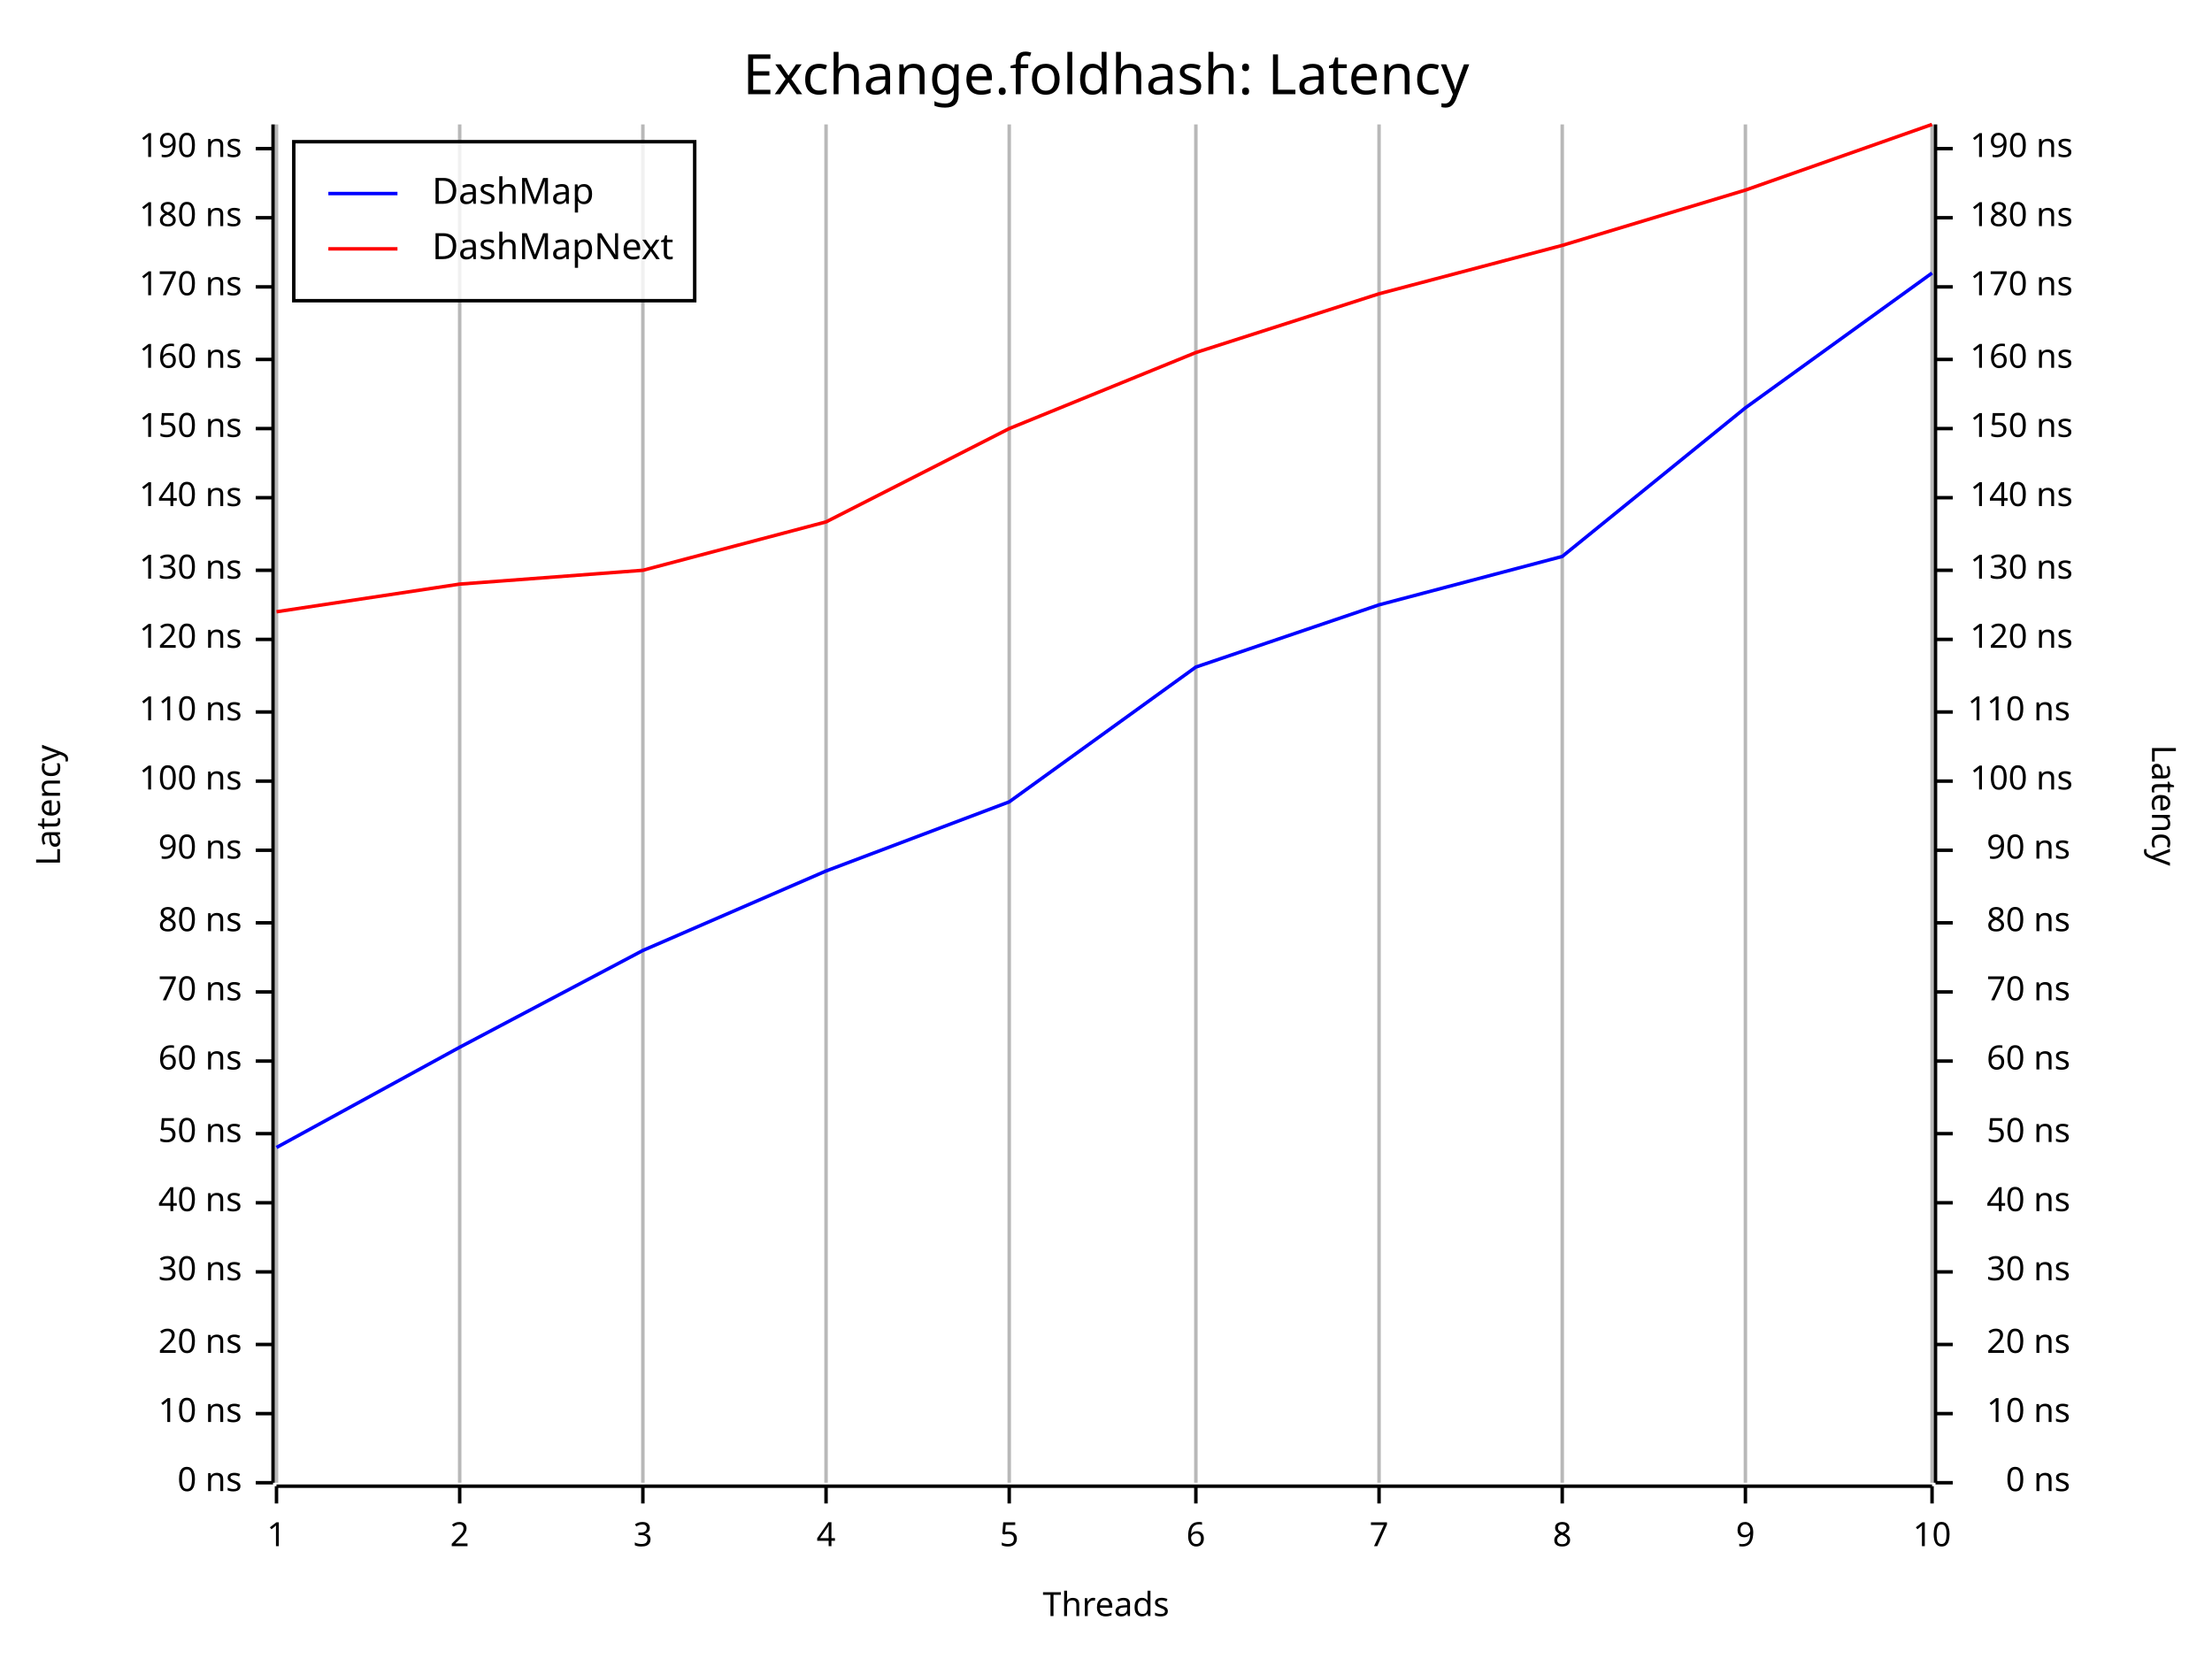
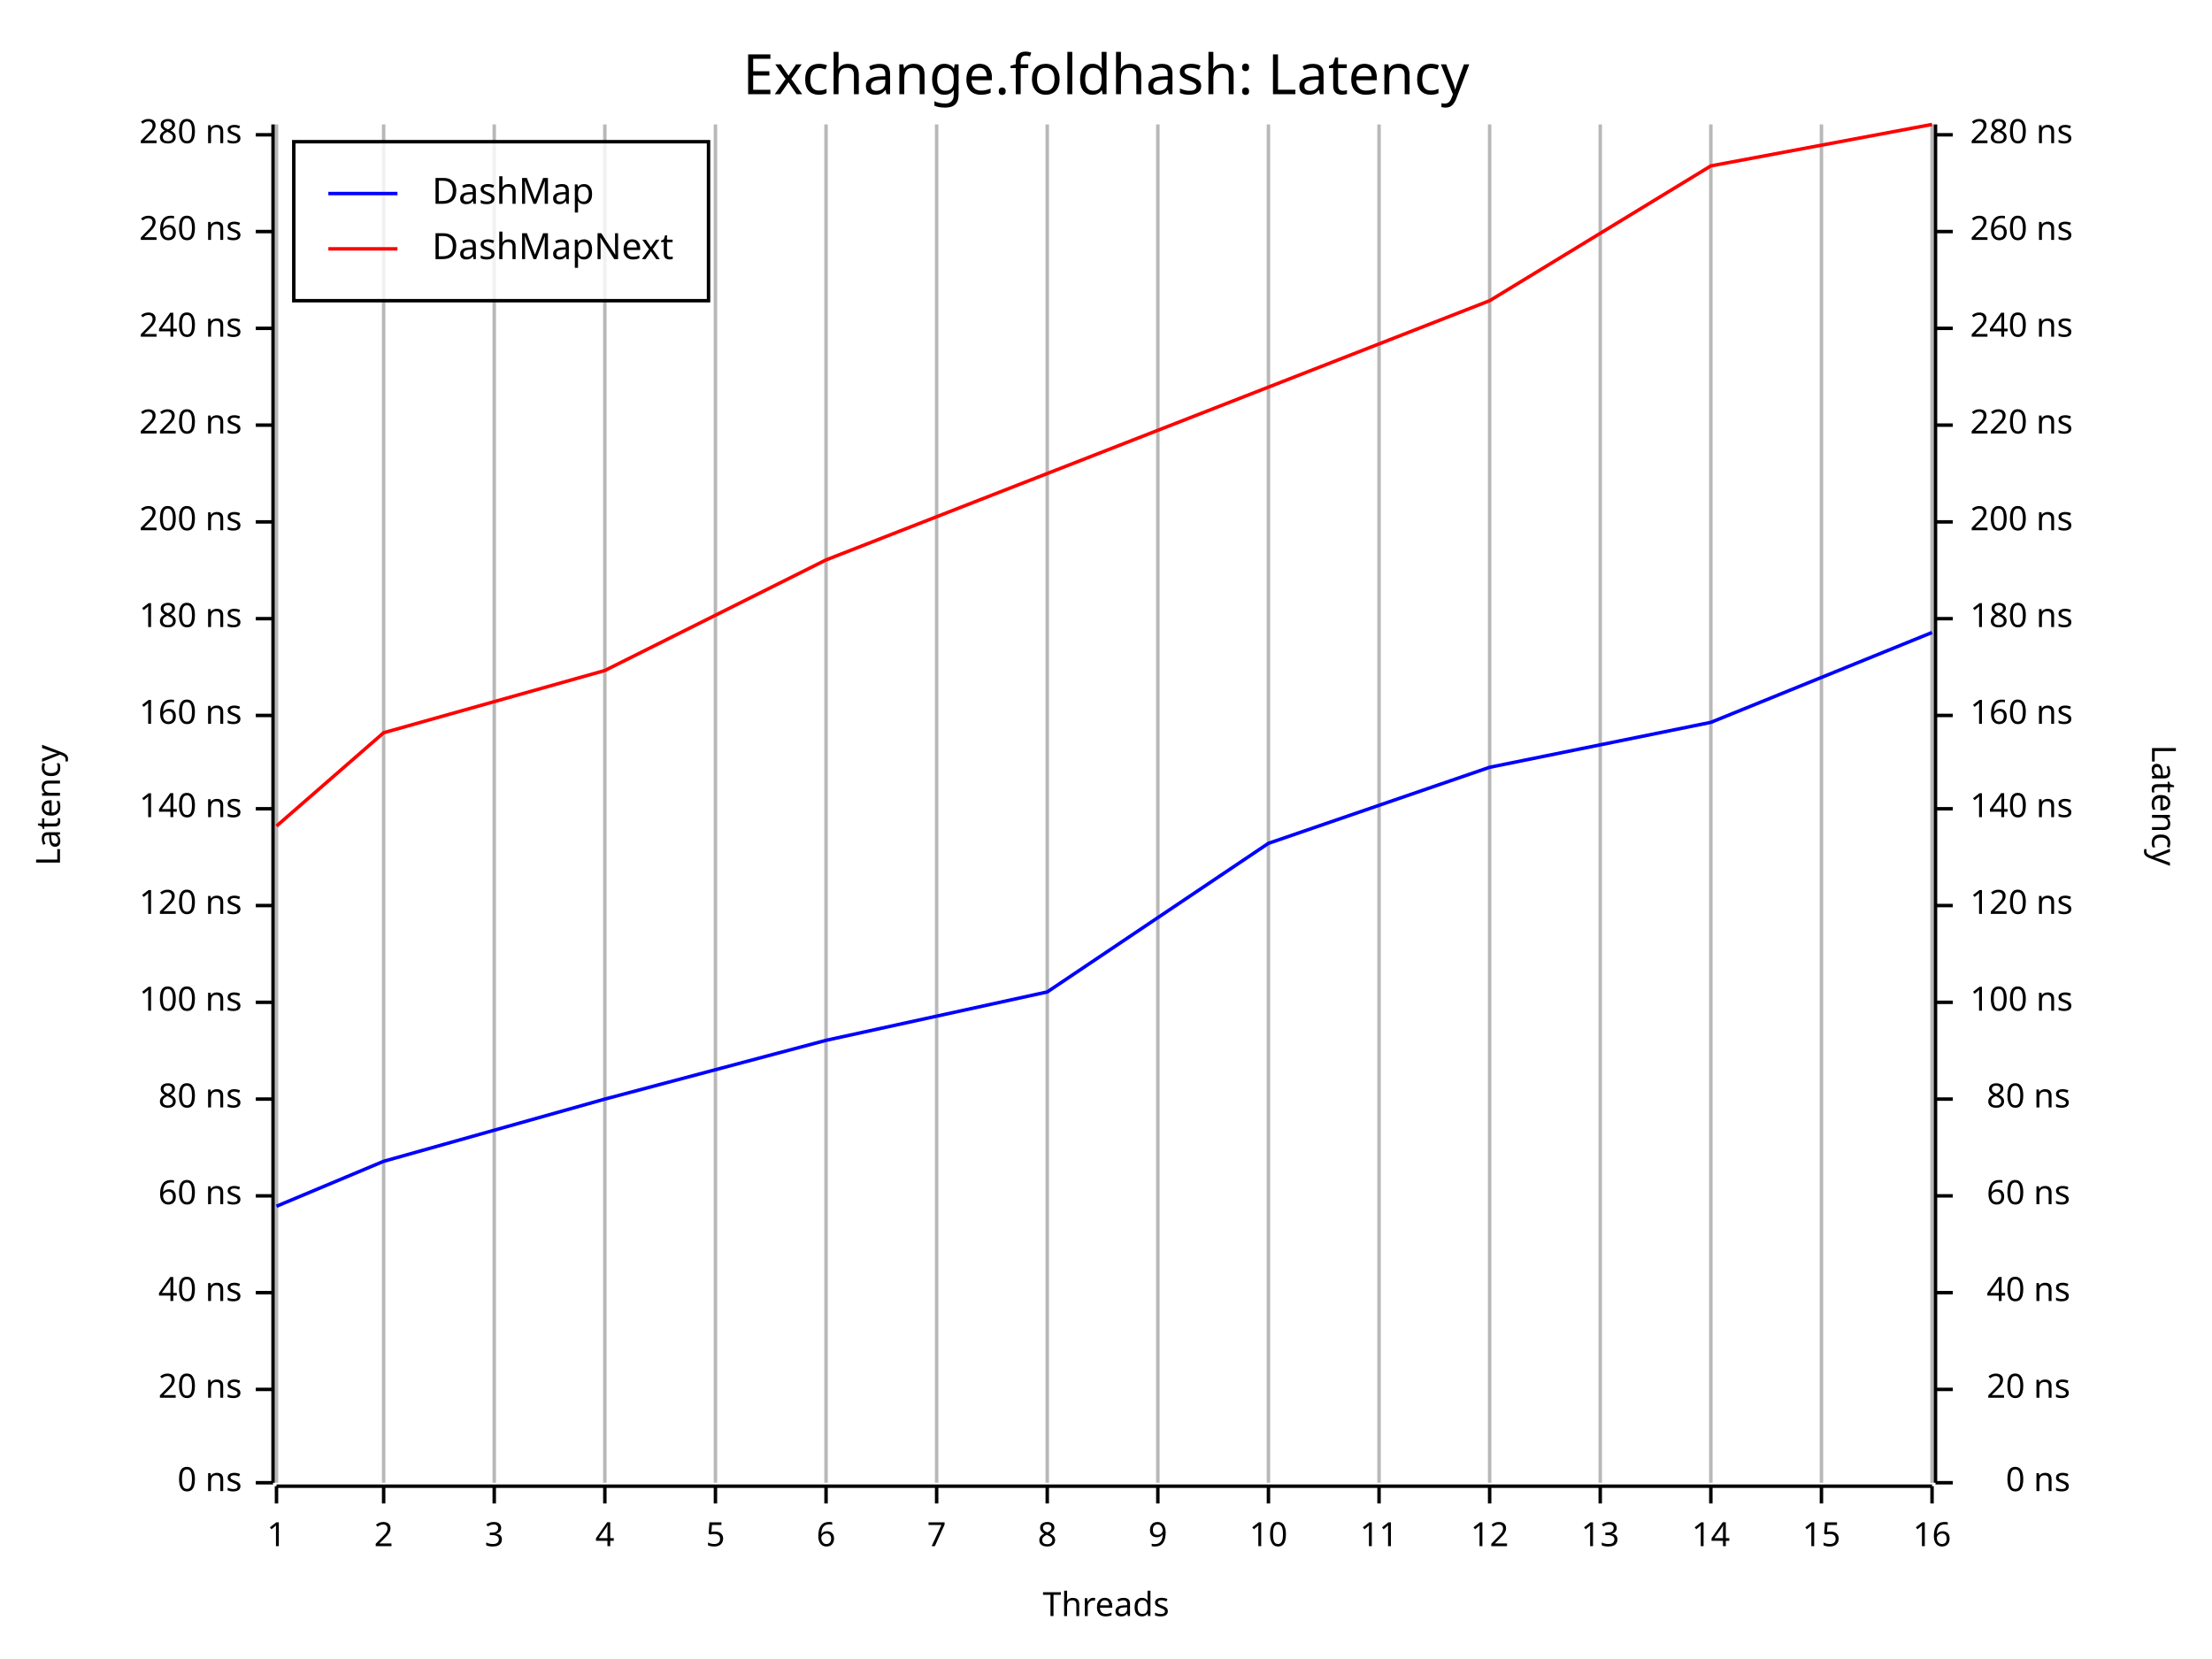
<svg xmlns="http://www.w3.org/2000/svg" width="640" height="480" viewBox="0 0 640 480">
  <rect x="0" y="0" width="640" height="480" opacity="1" fill="#FFFFFF" stroke="none" />
  <text x="320" y="15" dy="0.76em" text-anchor="middle" font-family="Fira Code" font-size="16.129" opacity="1" fill="#000000">
Exchange.foldhash: Latency
</text>
  <line opacity="0.1" stroke="#000000" stroke-width="1" x1="80" y1="429" x2="80" y2="36" />
-   <line opacity="0.1" stroke="#000000" stroke-width="1" x1="133" y1="429" x2="133" y2="36" />
-   <line opacity="0.1" stroke="#000000" stroke-width="1" x1="186" y1="429" x2="186" y2="36" />
+   <line opacity="0.1" stroke="#000000" stroke-width="1" x1="111" y1="429" x2="111" y2="36" />
+   <line opacity="0.1" stroke="#000000" stroke-width="1" x1="143" y1="429" x2="143" y2="36" />
+   <line opacity="0.1" stroke="#000000" stroke-width="1" x1="175" y1="429" x2="175" y2="36" />
+   <line opacity="0.1" stroke="#000000" stroke-width="1" x1="207" y1="429" x2="207" y2="36" />
  <line opacity="0.1" stroke="#000000" stroke-width="1" x1="239" y1="429" x2="239" y2="36" />
-   <line opacity="0.1" stroke="#000000" stroke-width="1" x1="292" y1="429" x2="292" y2="36" />
-   <line opacity="0.1" stroke="#000000" stroke-width="1" x1="346" y1="429" x2="346" y2="36" />
+   <line opacity="0.1" stroke="#000000" stroke-width="1" x1="271" y1="429" x2="271" y2="36" />
+   <line opacity="0.1" stroke="#000000" stroke-width="1" x1="303" y1="429" x2="303" y2="36" />
+   <line opacity="0.1" stroke="#000000" stroke-width="1" x1="335" y1="429" x2="335" y2="36" />
+   <line opacity="0.1" stroke="#000000" stroke-width="1" x1="367" y1="429" x2="367" y2="36" />
  <line opacity="0.1" stroke="#000000" stroke-width="1" x1="399" y1="429" x2="399" y2="36" />
-   <line opacity="0.1" stroke="#000000" stroke-width="1" x1="452" y1="429" x2="452" y2="36" />
-   <line opacity="0.1" stroke="#000000" stroke-width="1" x1="505" y1="429" x2="505" y2="36" />
+   <line opacity="0.1" stroke="#000000" stroke-width="1" x1="431" y1="429" x2="431" y2="36" />
+   <line opacity="0.1" stroke="#000000" stroke-width="1" x1="463" y1="429" x2="463" y2="36" />
+   <line opacity="0.1" stroke="#000000" stroke-width="1" x1="495" y1="429" x2="495" y2="36" />
+   <line opacity="0.1" stroke="#000000" stroke-width="1" x1="527" y1="429" x2="527" y2="36" />
  <line opacity="0.1" stroke="#000000" stroke-width="1" x1="559" y1="429" x2="559" y2="36" />
  <text x="10" y="233" dy="0.76em" text-anchor="middle" font-family="sans-serif" font-size="9.677" opacity="1" fill="#000000" transform="rotate(270, 10, 233)">
Latency
</text>
  <text x="320" y="470" dy="-0.5ex" text-anchor="middle" font-family="sans-serif" font-size="9.677" opacity="1" fill="#000000">
Threads
</text>
  <text x="630" y="233" dy="0.76em" text-anchor="middle" font-family="sans-serif" font-size="9.677" opacity="1" fill="#000000" transform="rotate(90, 630, 233)">
Latency
</text>
  <line opacity="0.2" stroke="#000000" stroke-width="1" x1="80" y1="429" x2="80" y2="36" />
-   <line opacity="0.2" stroke="#000000" stroke-width="1" x1="133" y1="429" x2="133" y2="36" />
-   <line opacity="0.2" stroke="#000000" stroke-width="1" x1="186" y1="429" x2="186" y2="36" />
+   <line opacity="0.2" stroke="#000000" stroke-width="1" x1="111" y1="429" x2="111" y2="36" />
+   <line opacity="0.2" stroke="#000000" stroke-width="1" x1="143" y1="429" x2="143" y2="36" />
+   <line opacity="0.2" stroke="#000000" stroke-width="1" x1="175" y1="429" x2="175" y2="36" />
+   <line opacity="0.2" stroke="#000000" stroke-width="1" x1="207" y1="429" x2="207" y2="36" />
  <line opacity="0.2" stroke="#000000" stroke-width="1" x1="239" y1="429" x2="239" y2="36" />
-   <line opacity="0.2" stroke="#000000" stroke-width="1" x1="292" y1="429" x2="292" y2="36" />
-   <line opacity="0.2" stroke="#000000" stroke-width="1" x1="346" y1="429" x2="346" y2="36" />
+   <line opacity="0.2" stroke="#000000" stroke-width="1" x1="271" y1="429" x2="271" y2="36" />
+   <line opacity="0.2" stroke="#000000" stroke-width="1" x1="303" y1="429" x2="303" y2="36" />
+   <line opacity="0.2" stroke="#000000" stroke-width="1" x1="335" y1="429" x2="335" y2="36" />
+   <line opacity="0.2" stroke="#000000" stroke-width="1" x1="367" y1="429" x2="367" y2="36" />
  <line opacity="0.2" stroke="#000000" stroke-width="1" x1="399" y1="429" x2="399" y2="36" />
-   <line opacity="0.2" stroke="#000000" stroke-width="1" x1="452" y1="429" x2="452" y2="36" />
-   <line opacity="0.2" stroke="#000000" stroke-width="1" x1="505" y1="429" x2="505" y2="36" />
+   <line opacity="0.2" stroke="#000000" stroke-width="1" x1="431" y1="429" x2="431" y2="36" />
+   <line opacity="0.2" stroke="#000000" stroke-width="1" x1="463" y1="429" x2="463" y2="36" />
+   <line opacity="0.2" stroke="#000000" stroke-width="1" x1="495" y1="429" x2="495" y2="36" />
+   <line opacity="0.2" stroke="#000000" stroke-width="1" x1="527" y1="429" x2="527" y2="36" />
  <line opacity="0.2" stroke="#000000" stroke-width="1" x1="559" y1="429" x2="559" y2="36" />
  <polyline fill="none" opacity="1" stroke="#000000" stroke-width="1" points="79,36 79,429 " />
  <text x="70" y="429" dy="0.5ex" text-anchor="end" font-family="sans-serif" font-size="9.677" opacity="1" fill="#000000">
0 ns
</text>
  <polyline fill="none" opacity="1" stroke="#000000" stroke-width="1" points="74,429 79,429 " />
-   <text x="70" y="409" dy="0.5ex" text-anchor="end" font-family="sans-serif" font-size="9.677" opacity="1" fill="#000000">
- 10 ns
- </text>
-   <polyline fill="none" opacity="1" stroke="#000000" stroke-width="1" points="74,409 79,409 " />
-   <text x="70" y="389" dy="0.5ex" text-anchor="end" font-family="sans-serif" font-size="9.677" opacity="1" fill="#000000">
+   <text x="70" y="402" dy="0.5ex" text-anchor="end" font-family="sans-serif" font-size="9.677" opacity="1" fill="#000000">
20 ns
</text>
-   <polyline fill="none" opacity="1" stroke="#000000" stroke-width="1" points="74,389 79,389 " />
-   <text x="70" y="368" dy="0.5ex" text-anchor="end" font-family="sans-serif" font-size="9.677" opacity="1" fill="#000000">
- 30 ns
- </text>
-   <polyline fill="none" opacity="1" stroke="#000000" stroke-width="1" points="74,368 79,368 " />
-   <text x="70" y="348" dy="0.5ex" text-anchor="end" font-family="sans-serif" font-size="9.677" opacity="1" fill="#000000">
+   <polyline fill="none" opacity="1" stroke="#000000" stroke-width="1" points="74,402 79,402 " />
+   <text x="70" y="374" dy="0.5ex" text-anchor="end" font-family="sans-serif" font-size="9.677" opacity="1" fill="#000000">
40 ns
</text>
-   <polyline fill="none" opacity="1" stroke="#000000" stroke-width="1" points="74,348 79,348 " />
-   <text x="70" y="328" dy="0.5ex" text-anchor="end" font-family="sans-serif" font-size="9.677" opacity="1" fill="#000000">
- 50 ns
- </text>
-   <polyline fill="none" opacity="1" stroke="#000000" stroke-width="1" points="74,328 79,328 " />
-   <text x="70" y="307" dy="0.5ex" text-anchor="end" font-family="sans-serif" font-size="9.677" opacity="1" fill="#000000">
+   <polyline fill="none" opacity="1" stroke="#000000" stroke-width="1" points="74,374 79,374 " />
+   <text x="70" y="346" dy="0.5ex" text-anchor="end" font-family="sans-serif" font-size="9.677" opacity="1" fill="#000000">
60 ns
</text>
-   <polyline fill="none" opacity="1" stroke="#000000" stroke-width="1" points="74,307 79,307 " />
-   <text x="70" y="287" dy="0.5ex" text-anchor="end" font-family="sans-serif" font-size="9.677" opacity="1" fill="#000000">
- 70 ns
- </text>
-   <polyline fill="none" opacity="1" stroke="#000000" stroke-width="1" points="74,287 79,287 " />
-   <text x="70" y="267" dy="0.5ex" text-anchor="end" font-family="sans-serif" font-size="9.677" opacity="1" fill="#000000">
+   <polyline fill="none" opacity="1" stroke="#000000" stroke-width="1" points="74,346 79,346 " />
+   <text x="70" y="318" dy="0.5ex" text-anchor="end" font-family="sans-serif" font-size="9.677" opacity="1" fill="#000000">
80 ns
</text>
-   <polyline fill="none" opacity="1" stroke="#000000" stroke-width="1" points="74,267 79,267 " />
-   <text x="70" y="246" dy="0.5ex" text-anchor="end" font-family="sans-serif" font-size="9.677" opacity="1" fill="#000000">
- 90 ns
- </text>
-   <polyline fill="none" opacity="1" stroke="#000000" stroke-width="1" points="74,246 79,246 " />
-   <text x="70" y="226" dy="0.5ex" text-anchor="end" font-family="sans-serif" font-size="9.677" opacity="1" fill="#000000">
+   <polyline fill="none" opacity="1" stroke="#000000" stroke-width="1" points="74,318 79,318 " />
+   <text x="70" y="290" dy="0.5ex" text-anchor="end" font-family="sans-serif" font-size="9.677" opacity="1" fill="#000000">
100 ns
</text>
-   <polyline fill="none" opacity="1" stroke="#000000" stroke-width="1" points="74,226 79,226 " />
-   <text x="70" y="206" dy="0.5ex" text-anchor="end" font-family="sans-serif" font-size="9.677" opacity="1" fill="#000000">
- 110 ns
- </text>
-   <polyline fill="none" opacity="1" stroke="#000000" stroke-width="1" points="74,206 79,206 " />
-   <text x="70" y="185" dy="0.5ex" text-anchor="end" font-family="sans-serif" font-size="9.677" opacity="1" fill="#000000">
+   <polyline fill="none" opacity="1" stroke="#000000" stroke-width="1" points="74,290 79,290 " />
+   <text x="70" y="262" dy="0.5ex" text-anchor="end" font-family="sans-serif" font-size="9.677" opacity="1" fill="#000000">
120 ns
</text>
-   <polyline fill="none" opacity="1" stroke="#000000" stroke-width="1" points="74,185 79,185 " />
-   <text x="70" y="165" dy="0.5ex" text-anchor="end" font-family="sans-serif" font-size="9.677" opacity="1" fill="#000000">
- 130 ns
- </text>
-   <polyline fill="none" opacity="1" stroke="#000000" stroke-width="1" points="74,165 79,165 " />
-   <text x="70" y="144" dy="0.5ex" text-anchor="end" font-family="sans-serif" font-size="9.677" opacity="1" fill="#000000">
+   <polyline fill="none" opacity="1" stroke="#000000" stroke-width="1" points="74,262 79,262 " />
+   <text x="70" y="234" dy="0.5ex" text-anchor="end" font-family="sans-serif" font-size="9.677" opacity="1" fill="#000000">
140 ns
</text>
-   <polyline fill="none" opacity="1" stroke="#000000" stroke-width="1" points="74,144 79,144 " />
-   <text x="70" y="124" dy="0.5ex" text-anchor="end" font-family="sans-serif" font-size="9.677" opacity="1" fill="#000000">
- 150 ns
- </text>
-   <polyline fill="none" opacity="1" stroke="#000000" stroke-width="1" points="74,124 79,124 " />
-   <text x="70" y="104" dy="0.5ex" text-anchor="end" font-family="sans-serif" font-size="9.677" opacity="1" fill="#000000">
+   <polyline fill="none" opacity="1" stroke="#000000" stroke-width="1" points="74,234 79,234 " />
+   <text x="70" y="207" dy="0.5ex" text-anchor="end" font-family="sans-serif" font-size="9.677" opacity="1" fill="#000000">
160 ns
</text>
-   <polyline fill="none" opacity="1" stroke="#000000" stroke-width="1" points="74,104 79,104 " />
-   <text x="70" y="83" dy="0.5ex" text-anchor="end" font-family="sans-serif" font-size="9.677" opacity="1" fill="#000000">
- 170 ns
- </text>
-   <polyline fill="none" opacity="1" stroke="#000000" stroke-width="1" points="74,83 79,83 " />
-   <text x="70" y="63" dy="0.5ex" text-anchor="end" font-family="sans-serif" font-size="9.677" opacity="1" fill="#000000">
+   <polyline fill="none" opacity="1" stroke="#000000" stroke-width="1" points="74,207 79,207 " />
+   <text x="70" y="179" dy="0.5ex" text-anchor="end" font-family="sans-serif" font-size="9.677" opacity="1" fill="#000000">
180 ns
</text>
-   <polyline fill="none" opacity="1" stroke="#000000" stroke-width="1" points="74,63 79,63 " />
-   <text x="70" y="43" dy="0.5ex" text-anchor="end" font-family="sans-serif" font-size="9.677" opacity="1" fill="#000000">
- 190 ns
- </text>
-   <polyline fill="none" opacity="1" stroke="#000000" stroke-width="1" points="74,43 79,43 " />
+   <polyline fill="none" opacity="1" stroke="#000000" stroke-width="1" points="74,179 79,179 " />
+   <text x="70" y="151" dy="0.5ex" text-anchor="end" font-family="sans-serif" font-size="9.677" opacity="1" fill="#000000">
+ 200 ns
+ </text>
+   <polyline fill="none" opacity="1" stroke="#000000" stroke-width="1" points="74,151 79,151 " />
+   <text x="70" y="123" dy="0.5ex" text-anchor="end" font-family="sans-serif" font-size="9.677" opacity="1" fill="#000000">
+ 220 ns
+ </text>
+   <polyline fill="none" opacity="1" stroke="#000000" stroke-width="1" points="74,123 79,123 " />
+   <text x="70" y="95" dy="0.5ex" text-anchor="end" font-family="sans-serif" font-size="9.677" opacity="1" fill="#000000">
+ 240 ns
+ </text>
+   <polyline fill="none" opacity="1" stroke="#000000" stroke-width="1" points="74,95 79,95 " />
+   <text x="70" y="67" dy="0.5ex" text-anchor="end" font-family="sans-serif" font-size="9.677" opacity="1" fill="#000000">
+ 260 ns
+ </text>
+   <polyline fill="none" opacity="1" stroke="#000000" stroke-width="1" points="74,67 79,67 " />
+   <text x="70" y="39" dy="0.5ex" text-anchor="end" font-family="sans-serif" font-size="9.677" opacity="1" fill="#000000">
+ 280 ns
+ </text>
+   <polyline fill="none" opacity="1" stroke="#000000" stroke-width="1" points="74,39 79,39 " />
  <polyline fill="none" opacity="1" stroke="#000000" stroke-width="1" points="80,430 559,430 " />
  <text x="80" y="440" dy="0.76em" text-anchor="middle" font-family="sans-serif" font-size="9.677" opacity="1" fill="#000000">
1
</text>
  <polyline fill="none" opacity="1" stroke="#000000" stroke-width="1" points="80,430 80,435 " />
-   <text x="133" y="440" dy="0.76em" text-anchor="middle" font-family="sans-serif" font-size="9.677" opacity="1" fill="#000000">
+   <text x="111" y="440" dy="0.76em" text-anchor="middle" font-family="sans-serif" font-size="9.677" opacity="1" fill="#000000">
2
</text>
-   <polyline fill="none" opacity="1" stroke="#000000" stroke-width="1" points="133,430 133,435 " />
-   <text x="186" y="440" dy="0.76em" text-anchor="middle" font-family="sans-serif" font-size="9.677" opacity="1" fill="#000000">
+   <polyline fill="none" opacity="1" stroke="#000000" stroke-width="1" points="111,430 111,435 " />
+   <text x="143" y="440" dy="0.76em" text-anchor="middle" font-family="sans-serif" font-size="9.677" opacity="1" fill="#000000">
3
</text>
-   <polyline fill="none" opacity="1" stroke="#000000" stroke-width="1" points="186,430 186,435 " />
+   <polyline fill="none" opacity="1" stroke="#000000" stroke-width="1" points="143,430 143,435 " />
+   <text x="175" y="440" dy="0.76em" text-anchor="middle" font-family="sans-serif" font-size="9.677" opacity="1" fill="#000000">
+ 4
+ </text>
+   <polyline fill="none" opacity="1" stroke="#000000" stroke-width="1" points="175,430 175,435 " />
+   <text x="207" y="440" dy="0.76em" text-anchor="middle" font-family="sans-serif" font-size="9.677" opacity="1" fill="#000000">
+ 5
+ </text>
+   <polyline fill="none" opacity="1" stroke="#000000" stroke-width="1" points="207,430 207,435 " />
  <text x="239" y="440" dy="0.76em" text-anchor="middle" font-family="sans-serif" font-size="9.677" opacity="1" fill="#000000">
- 4
+ 6
</text>
  <polyline fill="none" opacity="1" stroke="#000000" stroke-width="1" points="239,430 239,435 " />
-   <text x="292" y="440" dy="0.76em" text-anchor="middle" font-family="sans-serif" font-size="9.677" opacity="1" fill="#000000">
- 5
- </text>
-   <polyline fill="none" opacity="1" stroke="#000000" stroke-width="1" points="292,430 292,435 " />
-   <text x="346" y="440" dy="0.76em" text-anchor="middle" font-family="sans-serif" font-size="9.677" opacity="1" fill="#000000">
- 6
- </text>
-   <polyline fill="none" opacity="1" stroke="#000000" stroke-width="1" points="346,430 346,435 " />
+   <text x="271" y="440" dy="0.76em" text-anchor="middle" font-family="sans-serif" font-size="9.677" opacity="1" fill="#000000">
+ 7
+ </text>
+   <polyline fill="none" opacity="1" stroke="#000000" stroke-width="1" points="271,430 271,435 " />
+   <text x="303" y="440" dy="0.76em" text-anchor="middle" font-family="sans-serif" font-size="9.677" opacity="1" fill="#000000">
+ 8
+ </text>
+   <polyline fill="none" opacity="1" stroke="#000000" stroke-width="1" points="303,430 303,435 " />
+   <text x="335" y="440" dy="0.76em" text-anchor="middle" font-family="sans-serif" font-size="9.677" opacity="1" fill="#000000">
+ 9
+ </text>
+   <polyline fill="none" opacity="1" stroke="#000000" stroke-width="1" points="335,430 335,435 " />
+   <text x="367" y="440" dy="0.76em" text-anchor="middle" font-family="sans-serif" font-size="9.677" opacity="1" fill="#000000">
+ 10
+ </text>
+   <polyline fill="none" opacity="1" stroke="#000000" stroke-width="1" points="367,430 367,435 " />
  <text x="399" y="440" dy="0.76em" text-anchor="middle" font-family="sans-serif" font-size="9.677" opacity="1" fill="#000000">
- 7
+ 11
</text>
  <polyline fill="none" opacity="1" stroke="#000000" stroke-width="1" points="399,430 399,435 " />
-   <text x="452" y="440" dy="0.76em" text-anchor="middle" font-family="sans-serif" font-size="9.677" opacity="1" fill="#000000">
- 8
- </text>
-   <polyline fill="none" opacity="1" stroke="#000000" stroke-width="1" points="452,430 452,435 " />
-   <text x="505" y="440" dy="0.76em" text-anchor="middle" font-family="sans-serif" font-size="9.677" opacity="1" fill="#000000">
- 9
- </text>
-   <polyline fill="none" opacity="1" stroke="#000000" stroke-width="1" points="505,430 505,435 " />
+   <text x="431" y="440" dy="0.76em" text-anchor="middle" font-family="sans-serif" font-size="9.677" opacity="1" fill="#000000">
+ 12
+ </text>
+   <polyline fill="none" opacity="1" stroke="#000000" stroke-width="1" points="431,430 431,435 " />
+   <text x="463" y="440" dy="0.76em" text-anchor="middle" font-family="sans-serif" font-size="9.677" opacity="1" fill="#000000">
+ 13
+ </text>
+   <polyline fill="none" opacity="1" stroke="#000000" stroke-width="1" points="463,430 463,435 " />
+   <text x="495" y="440" dy="0.76em" text-anchor="middle" font-family="sans-serif" font-size="9.677" opacity="1" fill="#000000">
+ 14
+ </text>
+   <polyline fill="none" opacity="1" stroke="#000000" stroke-width="1" points="495,430 495,435 " />
+   <text x="527" y="440" dy="0.76em" text-anchor="middle" font-family="sans-serif" font-size="9.677" opacity="1" fill="#000000">
+ 15
+ </text>
+   <polyline fill="none" opacity="1" stroke="#000000" stroke-width="1" points="527,430 527,435 " />
  <text x="559" y="440" dy="0.76em" text-anchor="middle" font-family="sans-serif" font-size="9.677" opacity="1" fill="#000000">
- 10
+ 16
</text>
  <polyline fill="none" opacity="1" stroke="#000000" stroke-width="1" points="559,430 559,435 " />
  <polyline fill="none" opacity="1" stroke="#000000" stroke-width="1" points="560,36 560,429 " />
  <text x="599" y="429" dy="0.5ex" text-anchor="end" font-family="sans-serif" font-size="9.677" opacity="1" fill="#000000">
0 ns
</text>
  <polyline fill="none" opacity="1" stroke="#000000" stroke-width="1" points="560,429 565,429 " />
-   <text x="599" y="409" dy="0.5ex" text-anchor="end" font-family="sans-serif" font-size="9.677" opacity="1" fill="#000000">
- 10 ns
- </text>
-   <polyline fill="none" opacity="1" stroke="#000000" stroke-width="1" points="560,409 565,409 " />
-   <text x="599" y="389" dy="0.5ex" text-anchor="end" font-family="sans-serif" font-size="9.677" opacity="1" fill="#000000">
+   <text x="599" y="402" dy="0.5ex" text-anchor="end" font-family="sans-serif" font-size="9.677" opacity="1" fill="#000000">
20 ns
</text>
-   <polyline fill="none" opacity="1" stroke="#000000" stroke-width="1" points="560,389 565,389 " />
-   <text x="599" y="368" dy="0.5ex" text-anchor="end" font-family="sans-serif" font-size="9.677" opacity="1" fill="#000000">
- 30 ns
- </text>
-   <polyline fill="none" opacity="1" stroke="#000000" stroke-width="1" points="560,368 565,368 " />
-   <text x="599" y="348" dy="0.5ex" text-anchor="end" font-family="sans-serif" font-size="9.677" opacity="1" fill="#000000">
+   <polyline fill="none" opacity="1" stroke="#000000" stroke-width="1" points="560,402 565,402 " />
+   <text x="599" y="374" dy="0.5ex" text-anchor="end" font-family="sans-serif" font-size="9.677" opacity="1" fill="#000000">
40 ns
</text>
-   <polyline fill="none" opacity="1" stroke="#000000" stroke-width="1" points="560,348 565,348 " />
-   <text x="599" y="328" dy="0.5ex" text-anchor="end" font-family="sans-serif" font-size="9.677" opacity="1" fill="#000000">
- 50 ns
- </text>
-   <polyline fill="none" opacity="1" stroke="#000000" stroke-width="1" points="560,328 565,328 " />
-   <text x="599" y="307" dy="0.5ex" text-anchor="end" font-family="sans-serif" font-size="9.677" opacity="1" fill="#000000">
+   <polyline fill="none" opacity="1" stroke="#000000" stroke-width="1" points="560,374 565,374 " />
+   <text x="599" y="346" dy="0.5ex" text-anchor="end" font-family="sans-serif" font-size="9.677" opacity="1" fill="#000000">
60 ns
</text>
-   <polyline fill="none" opacity="1" stroke="#000000" stroke-width="1" points="560,307 565,307 " />
-   <text x="599" y="287" dy="0.5ex" text-anchor="end" font-family="sans-serif" font-size="9.677" opacity="1" fill="#000000">
- 70 ns
- </text>
-   <polyline fill="none" opacity="1" stroke="#000000" stroke-width="1" points="560,287 565,287 " />
-   <text x="599" y="267" dy="0.5ex" text-anchor="end" font-family="sans-serif" font-size="9.677" opacity="1" fill="#000000">
+   <polyline fill="none" opacity="1" stroke="#000000" stroke-width="1" points="560,346 565,346 " />
+   <text x="599" y="318" dy="0.5ex" text-anchor="end" font-family="sans-serif" font-size="9.677" opacity="1" fill="#000000">
80 ns
</text>
-   <polyline fill="none" opacity="1" stroke="#000000" stroke-width="1" points="560,267 565,267 " />
-   <text x="599" y="246" dy="0.5ex" text-anchor="end" font-family="sans-serif" font-size="9.677" opacity="1" fill="#000000">
- 90 ns
- </text>
-   <polyline fill="none" opacity="1" stroke="#000000" stroke-width="1" points="560,246 565,246 " />
-   <text x="570" y="226" dy="0.5ex" text-anchor="start" font-family="sans-serif" font-size="9.677" opacity="1" fill="#000000">
+   <polyline fill="none" opacity="1" stroke="#000000" stroke-width="1" points="560,318 565,318 " />
+   <text x="570" y="290" dy="0.5ex" text-anchor="start" font-family="sans-serif" font-size="9.677" opacity="1" fill="#000000">
100 ns
</text>
-   <polyline fill="none" opacity="1" stroke="#000000" stroke-width="1" points="560,226 565,226 " />
-   <text x="599" y="206" dy="0.5ex" text-anchor="end" font-family="sans-serif" font-size="9.677" opacity="1" fill="#000000">
- 110 ns
- </text>
-   <polyline fill="none" opacity="1" stroke="#000000" stroke-width="1" points="560,206 565,206 " />
-   <text x="570" y="185" dy="0.5ex" text-anchor="start" font-family="sans-serif" font-size="9.677" opacity="1" fill="#000000">
+   <polyline fill="none" opacity="1" stroke="#000000" stroke-width="1" points="560,290 565,290 " />
+   <text x="570" y="262" dy="0.5ex" text-anchor="start" font-family="sans-serif" font-size="9.677" opacity="1" fill="#000000">
120 ns
</text>
-   <polyline fill="none" opacity="1" stroke="#000000" stroke-width="1" points="560,185 565,185 " />
-   <text x="570" y="165" dy="0.5ex" text-anchor="start" font-family="sans-serif" font-size="9.677" opacity="1" fill="#000000">
- 130 ns
- </text>
-   <polyline fill="none" opacity="1" stroke="#000000" stroke-width="1" points="560,165 565,165 " />
-   <text x="570" y="144" dy="0.5ex" text-anchor="start" font-family="sans-serif" font-size="9.677" opacity="1" fill="#000000">
+   <polyline fill="none" opacity="1" stroke="#000000" stroke-width="1" points="560,262 565,262 " />
+   <text x="570" y="234" dy="0.5ex" text-anchor="start" font-family="sans-serif" font-size="9.677" opacity="1" fill="#000000">
140 ns
</text>
-   <polyline fill="none" opacity="1" stroke="#000000" stroke-width="1" points="560,144 565,144 " />
-   <text x="570" y="124" dy="0.5ex" text-anchor="start" font-family="sans-serif" font-size="9.677" opacity="1" fill="#000000">
- 150 ns
- </text>
-   <polyline fill="none" opacity="1" stroke="#000000" stroke-width="1" points="560,124 565,124 " />
-   <text x="570" y="104" dy="0.5ex" text-anchor="start" font-family="sans-serif" font-size="9.677" opacity="1" fill="#000000">
+   <polyline fill="none" opacity="1" stroke="#000000" stroke-width="1" points="560,234 565,234 " />
+   <text x="570" y="207" dy="0.5ex" text-anchor="start" font-family="sans-serif" font-size="9.677" opacity="1" fill="#000000">
160 ns
</text>
-   <polyline fill="none" opacity="1" stroke="#000000" stroke-width="1" points="560,104 565,104 " />
-   <text x="570" y="83" dy="0.5ex" text-anchor="start" font-family="sans-serif" font-size="9.677" opacity="1" fill="#000000">
- 170 ns
- </text>
-   <polyline fill="none" opacity="1" stroke="#000000" stroke-width="1" points="560,83 565,83 " />
-   <text x="570" y="63" dy="0.5ex" text-anchor="start" font-family="sans-serif" font-size="9.677" opacity="1" fill="#000000">
+   <polyline fill="none" opacity="1" stroke="#000000" stroke-width="1" points="560,207 565,207 " />
+   <text x="570" y="179" dy="0.5ex" text-anchor="start" font-family="sans-serif" font-size="9.677" opacity="1" fill="#000000">
180 ns
</text>
-   <polyline fill="none" opacity="1" stroke="#000000" stroke-width="1" points="560,63 565,63 " />
-   <text x="570" y="43" dy="0.5ex" text-anchor="start" font-family="sans-serif" font-size="9.677" opacity="1" fill="#000000">
- 190 ns
- </text>
-   <polyline fill="none" opacity="1" stroke="#000000" stroke-width="1" points="560,43 565,43 " />
-   <polyline fill="none" opacity="1" stroke="#0000FF" stroke-width="1" points="80,332 133,303 186,275 239,252 292,232 346,193 399,175 452,161 505,118 559,79 " />
-   <polyline fill="none" opacity="1" stroke="#FF0000" stroke-width="1" points="80,177 133,169 186,165 239,151 292,124 346,102 399,85 452,71 505,55 559,36 " />
-   <rect x="85" y="41" width="116" height="46" opacity="0.8" fill="#FFFFFF" stroke="none" />
-   <rect x="85" y="41" width="116" height="46" opacity="1" fill="none" stroke="#000000" />
+   <polyline fill="none" opacity="1" stroke="#000000" stroke-width="1" points="560,179 565,179 " />
+   <text x="570" y="151" dy="0.5ex" text-anchor="start" font-family="sans-serif" font-size="9.677" opacity="1" fill="#000000">
+ 200 ns
+ </text>
+   <polyline fill="none" opacity="1" stroke="#000000" stroke-width="1" points="560,151 565,151 " />
+   <text x="570" y="123" dy="0.5ex" text-anchor="start" font-family="sans-serif" font-size="9.677" opacity="1" fill="#000000">
+ 220 ns
+ </text>
+   <polyline fill="none" opacity="1" stroke="#000000" stroke-width="1" points="560,123 565,123 " />
+   <text x="570" y="95" dy="0.5ex" text-anchor="start" font-family="sans-serif" font-size="9.677" opacity="1" fill="#000000">
+ 240 ns
+ </text>
+   <polyline fill="none" opacity="1" stroke="#000000" stroke-width="1" points="560,95 565,95 " />
+   <text x="570" y="67" dy="0.5ex" text-anchor="start" font-family="sans-serif" font-size="9.677" opacity="1" fill="#000000">
+ 260 ns
+ </text>
+   <polyline fill="none" opacity="1" stroke="#000000" stroke-width="1" points="560,67 565,67 " />
+   <text x="570" y="39" dy="0.5ex" text-anchor="start" font-family="sans-serif" font-size="9.677" opacity="1" fill="#000000">
+ 280 ns
+ </text>
+   <polyline fill="none" opacity="1" stroke="#000000" stroke-width="1" points="560,39 565,39 " />
+   <polyline fill="none" opacity="1" stroke="#0000FF" stroke-width="1" points="80,349 111,336 175,318 239,301 303,287 367,244 431,222 495,209 559,183 " />
+   <polyline fill="none" opacity="1" stroke="#FF0000" stroke-width="1" points="80,239 111,212 175,194 239,162 303,137 367,112 431,87 495,48 559,36 " />
+   <rect x="85" y="41" width="120" height="46" opacity="0.8" fill="#FFFFFF" stroke="none" />
+   <rect x="85" y="41" width="120" height="46" opacity="1" fill="none" stroke="#000000" />
  <text x="125" y="51" dy="0.76em" text-anchor="start" font-family="Fira Code" font-size="10.484" opacity="1" fill="#000000">
DashMap
</text>
  <text x="125" y="67" dy="0.76em" text-anchor="start" font-family="Fira Code" font-size="10.484" opacity="1" fill="#000000">
DashMapNext
</text>
  <polyline fill="none" opacity="1" stroke="#0000FF" stroke-width="1" points="95,56 115,56 " />
  <polyline fill="none" opacity="1" stroke="#FF0000" stroke-width="1" points="95,72 115,72 " />
</svg>
